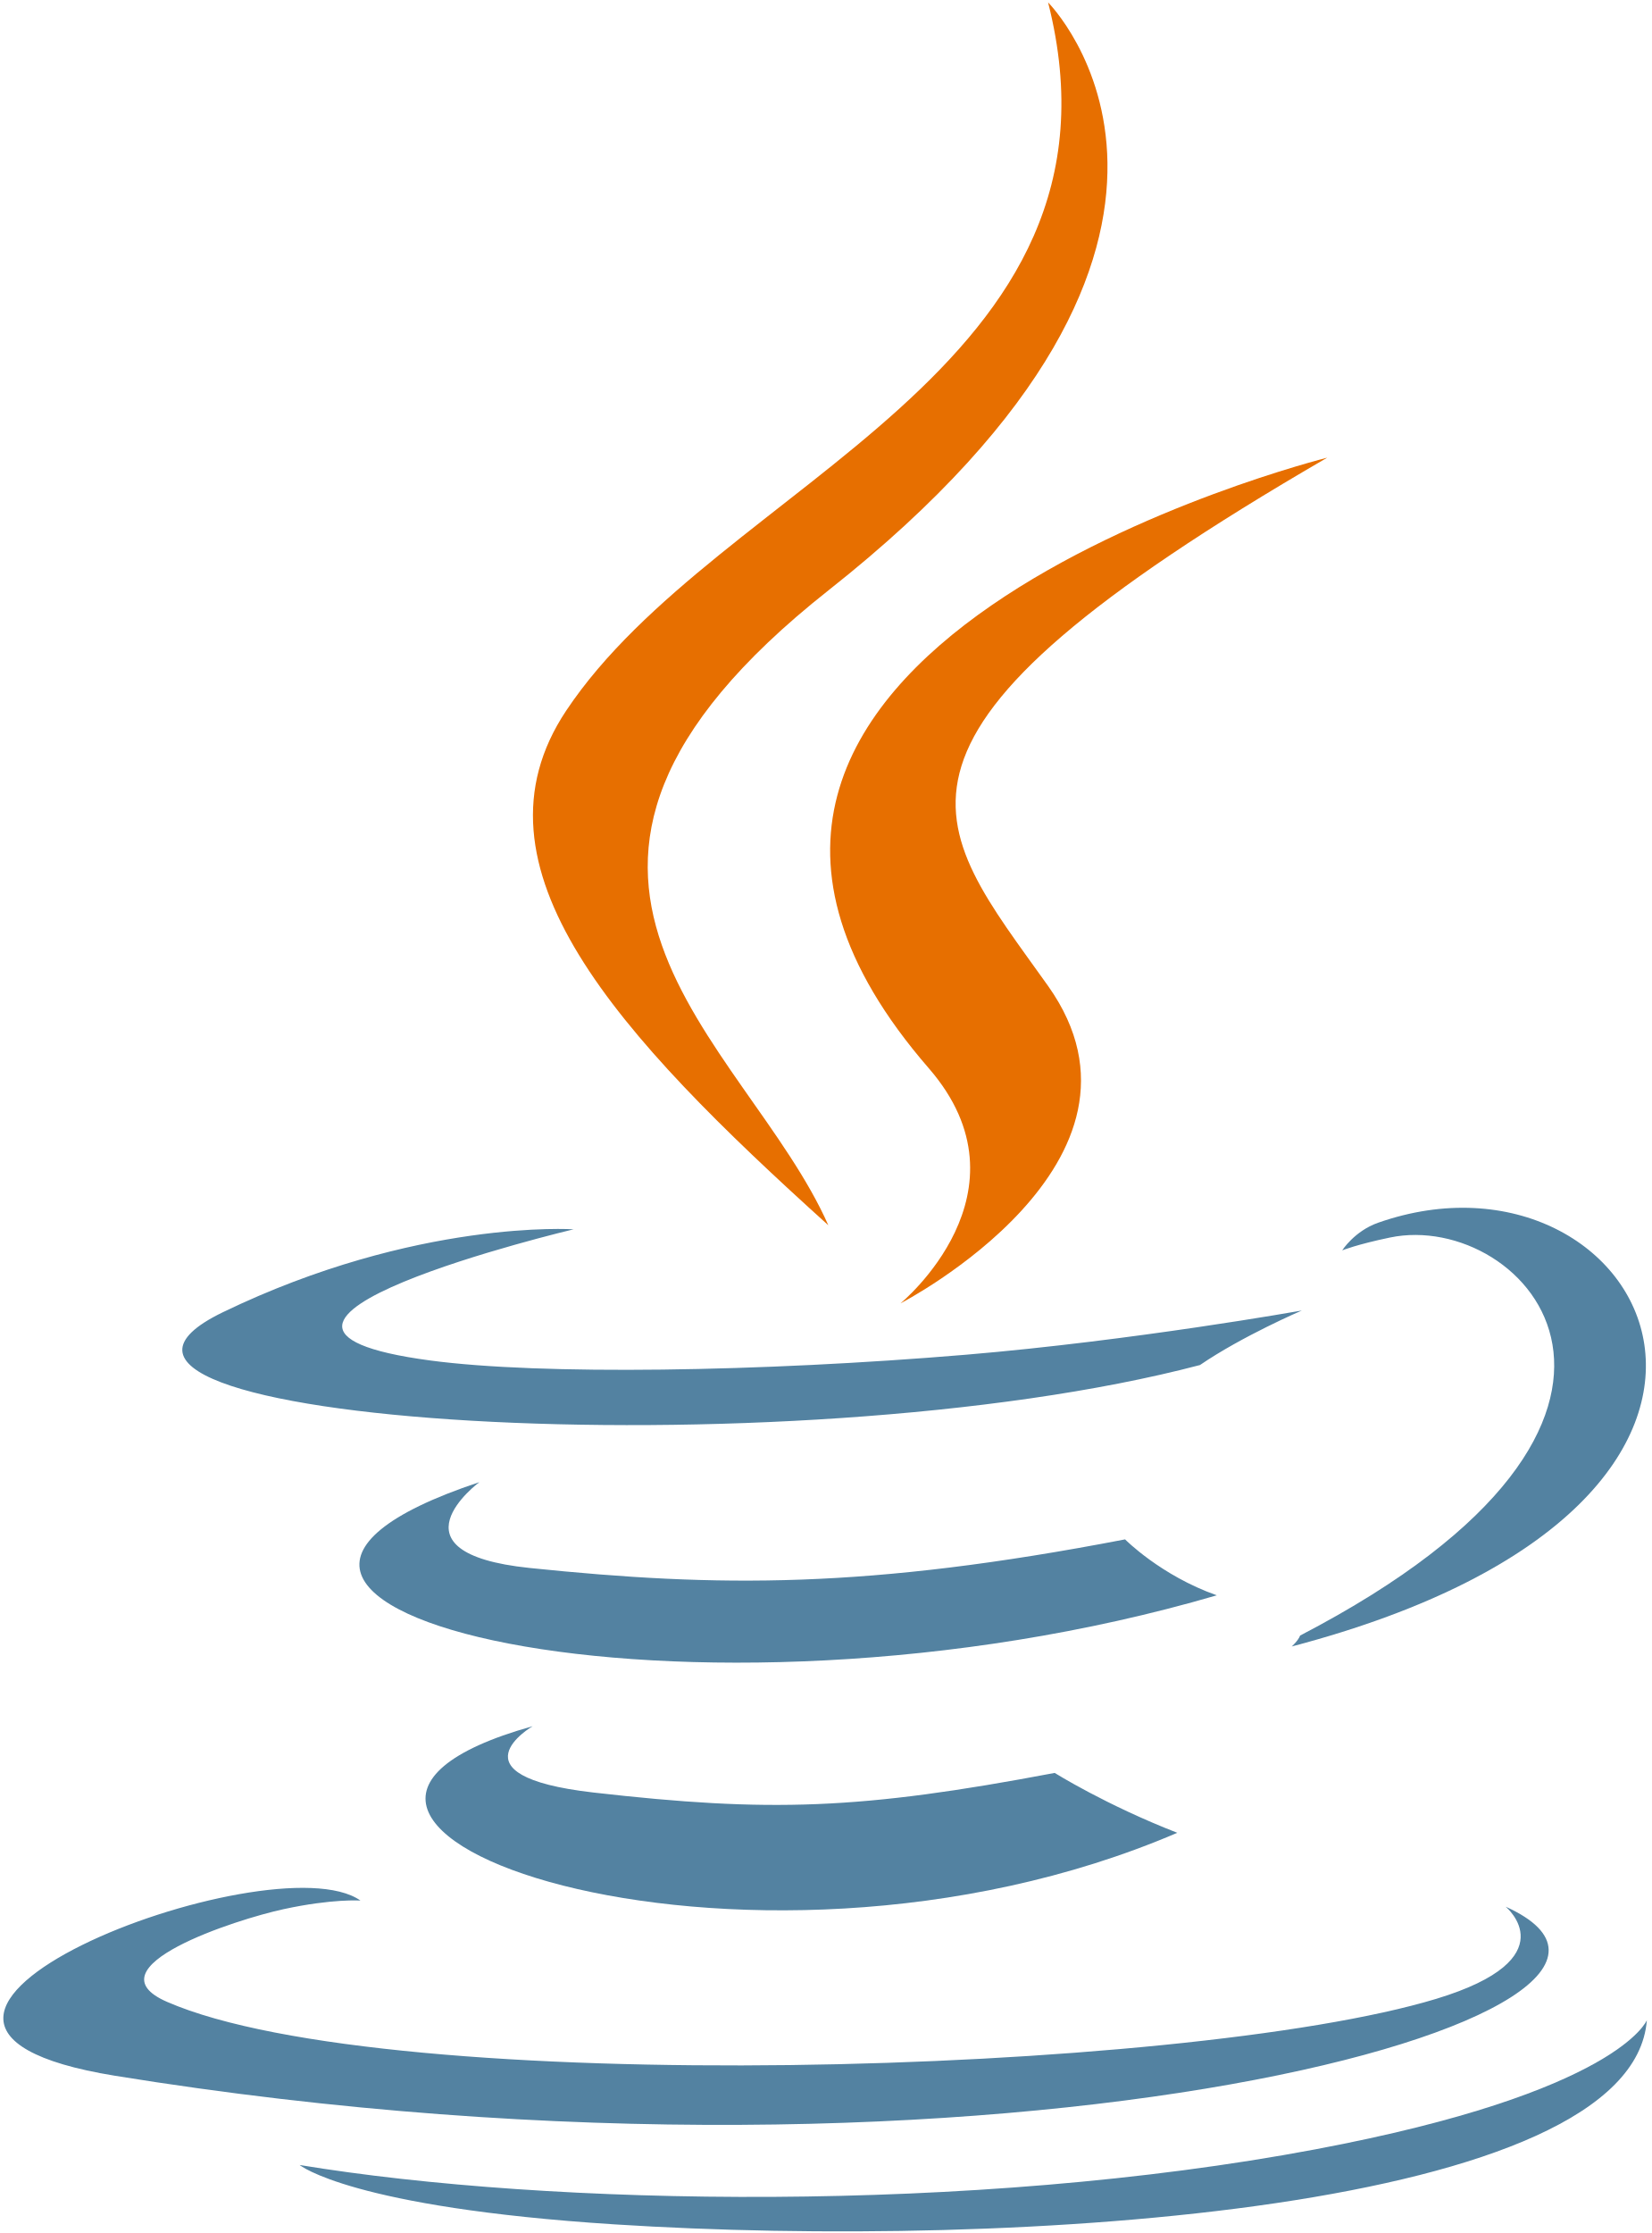
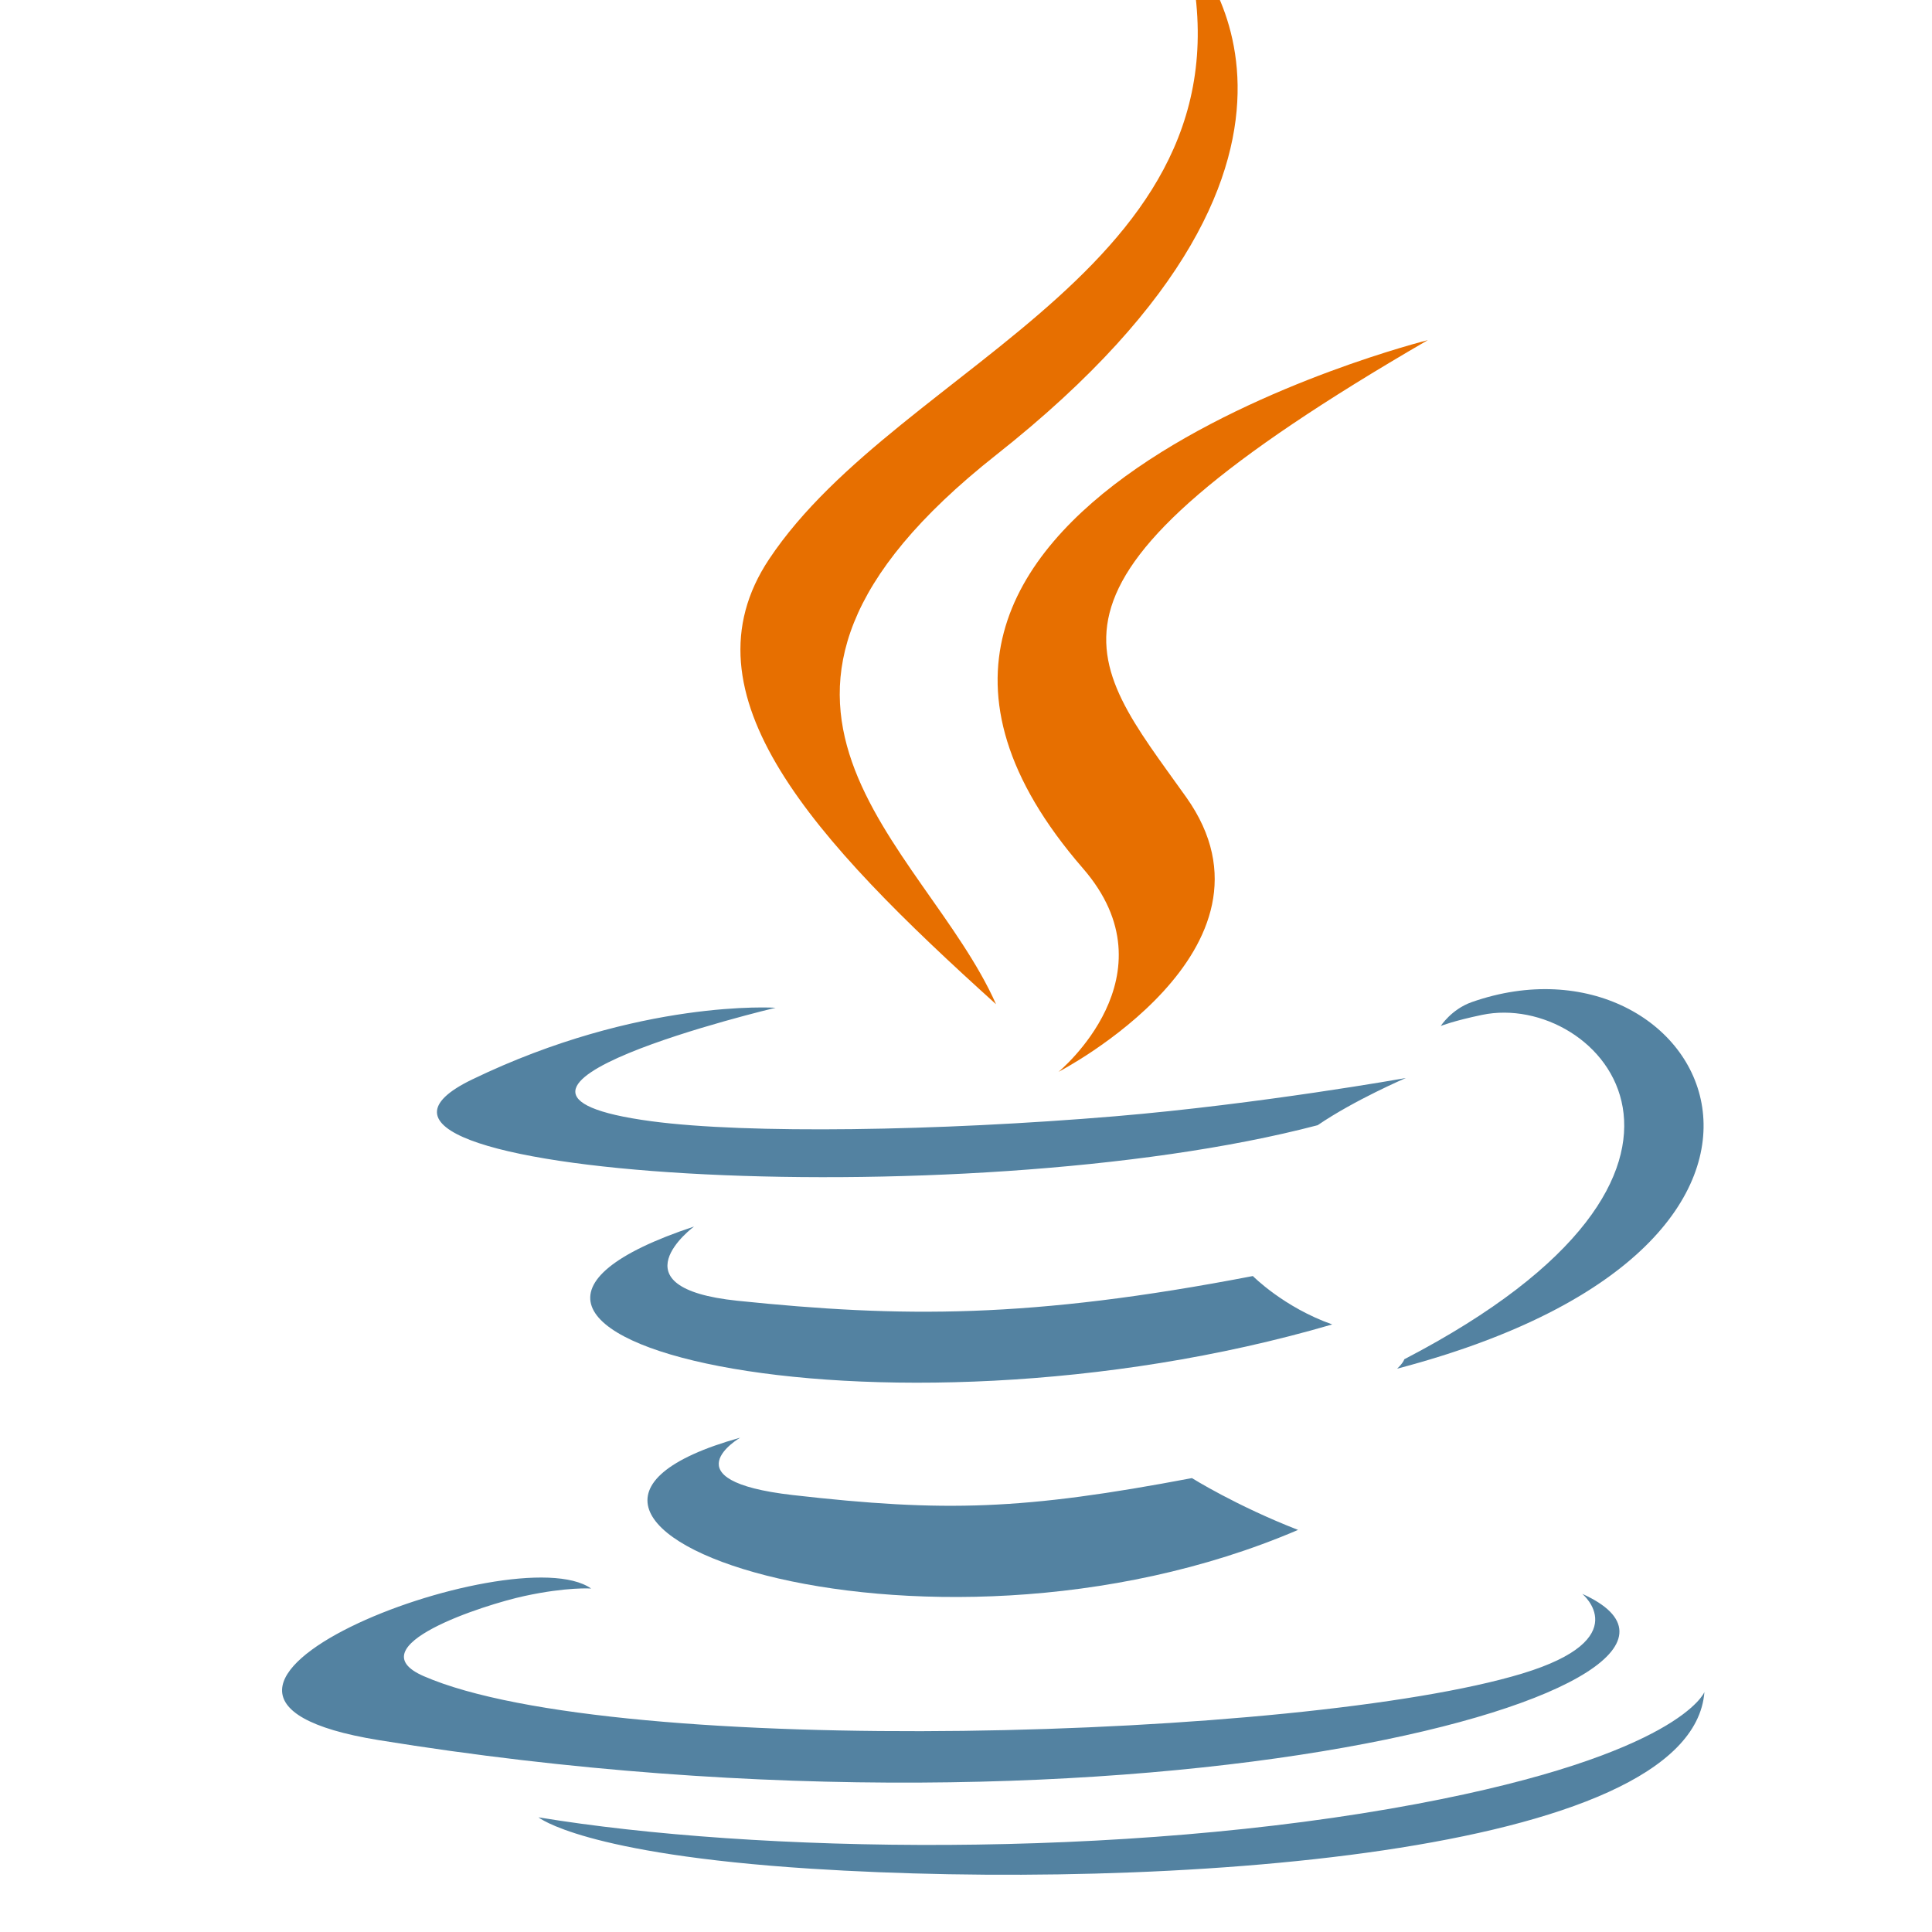
- <svg xmlns="http://www.w3.org/2000/svg" width="1850" height="2500" viewBox="0 0 256 346" preserveAspectRatio="xMinYMin meet">
+ <svg xmlns="http://www.w3.org/2000/svg" width="2500" height="2500" viewBox="-50 10 256 346" preserveAspectRatio="xMinYMin meet">
  <path d="M82.554 267.473s-13.198 7.675 9.393 10.272c27.369 3.122 41.356 2.675 71.517-3.034 0 0 7.93 4.972 19.003 9.279-67.611 28.977-153.019-1.679-99.913-16.517M74.292 229.659s-14.803 10.958 7.805 13.296c29.236 3.016 52.324 3.263 92.276-4.43 0 0 5.526 5.602 14.215 8.666-81.747 23.904-172.798 1.885-114.296-17.532" fill="#5382A1" />
  <path d="M143.942 165.515c16.66 19.18-4.377 36.44-4.377 36.44s42.301-21.837 22.874-49.183c-18.144-25.5-32.059-38.172 43.268-81.858 0 0-118.238 29.53-61.765 94.6" fill="#E76F00" />
  <path d="M233.364 295.442s9.767 8.047-10.757 14.273c-39.026 11.823-162.432 15.393-196.714.471-12.323-5.36 10.787-12.8 18.056-14.362 7.581-1.644 11.914-1.337 11.914-1.337-13.705-9.655-88.583 18.957-38.034 27.15 137.853 22.356 251.292-10.066 215.535-26.195M88.9 190.48s-62.771 14.91-22.228 20.323c17.118 2.292 51.243 1.774 83.03-.89 25.978-2.19 52.063-6.85 52.063-6.85s-9.16 3.923-15.787 8.448c-63.744 16.765-186.886 8.966-151.435-8.183 29.981-14.492 54.358-12.848 54.358-12.848M201.506 253.422c64.8-33.672 34.839-66.03 13.927-61.67-5.126 1.066-7.411 1.99-7.411 1.99s1.903-2.98 5.537-4.27c41.37-14.545 73.187 42.897-13.355 65.647 0 .001 1.003-.895 1.302-1.697" fill="#5382A1" />
  <path d="M162.439.371s35.887 35.9-34.037 91.101c-56.071 44.282-12.786 69.53-.023 98.377-32.73-29.53-56.75-55.526-40.635-79.72C111.395 74.612 176.918 57.393 162.439.37" fill="#E76F00" />
  <path d="M95.268 344.665c62.199 3.982 157.712-2.209 159.974-31.64 0 0-4.348 11.158-51.404 20.018-53.088 9.99-118.564 8.824-157.399 2.421.001 0 7.95 6.58 48.83 9.201" fill="#5382A1" />
</svg>
